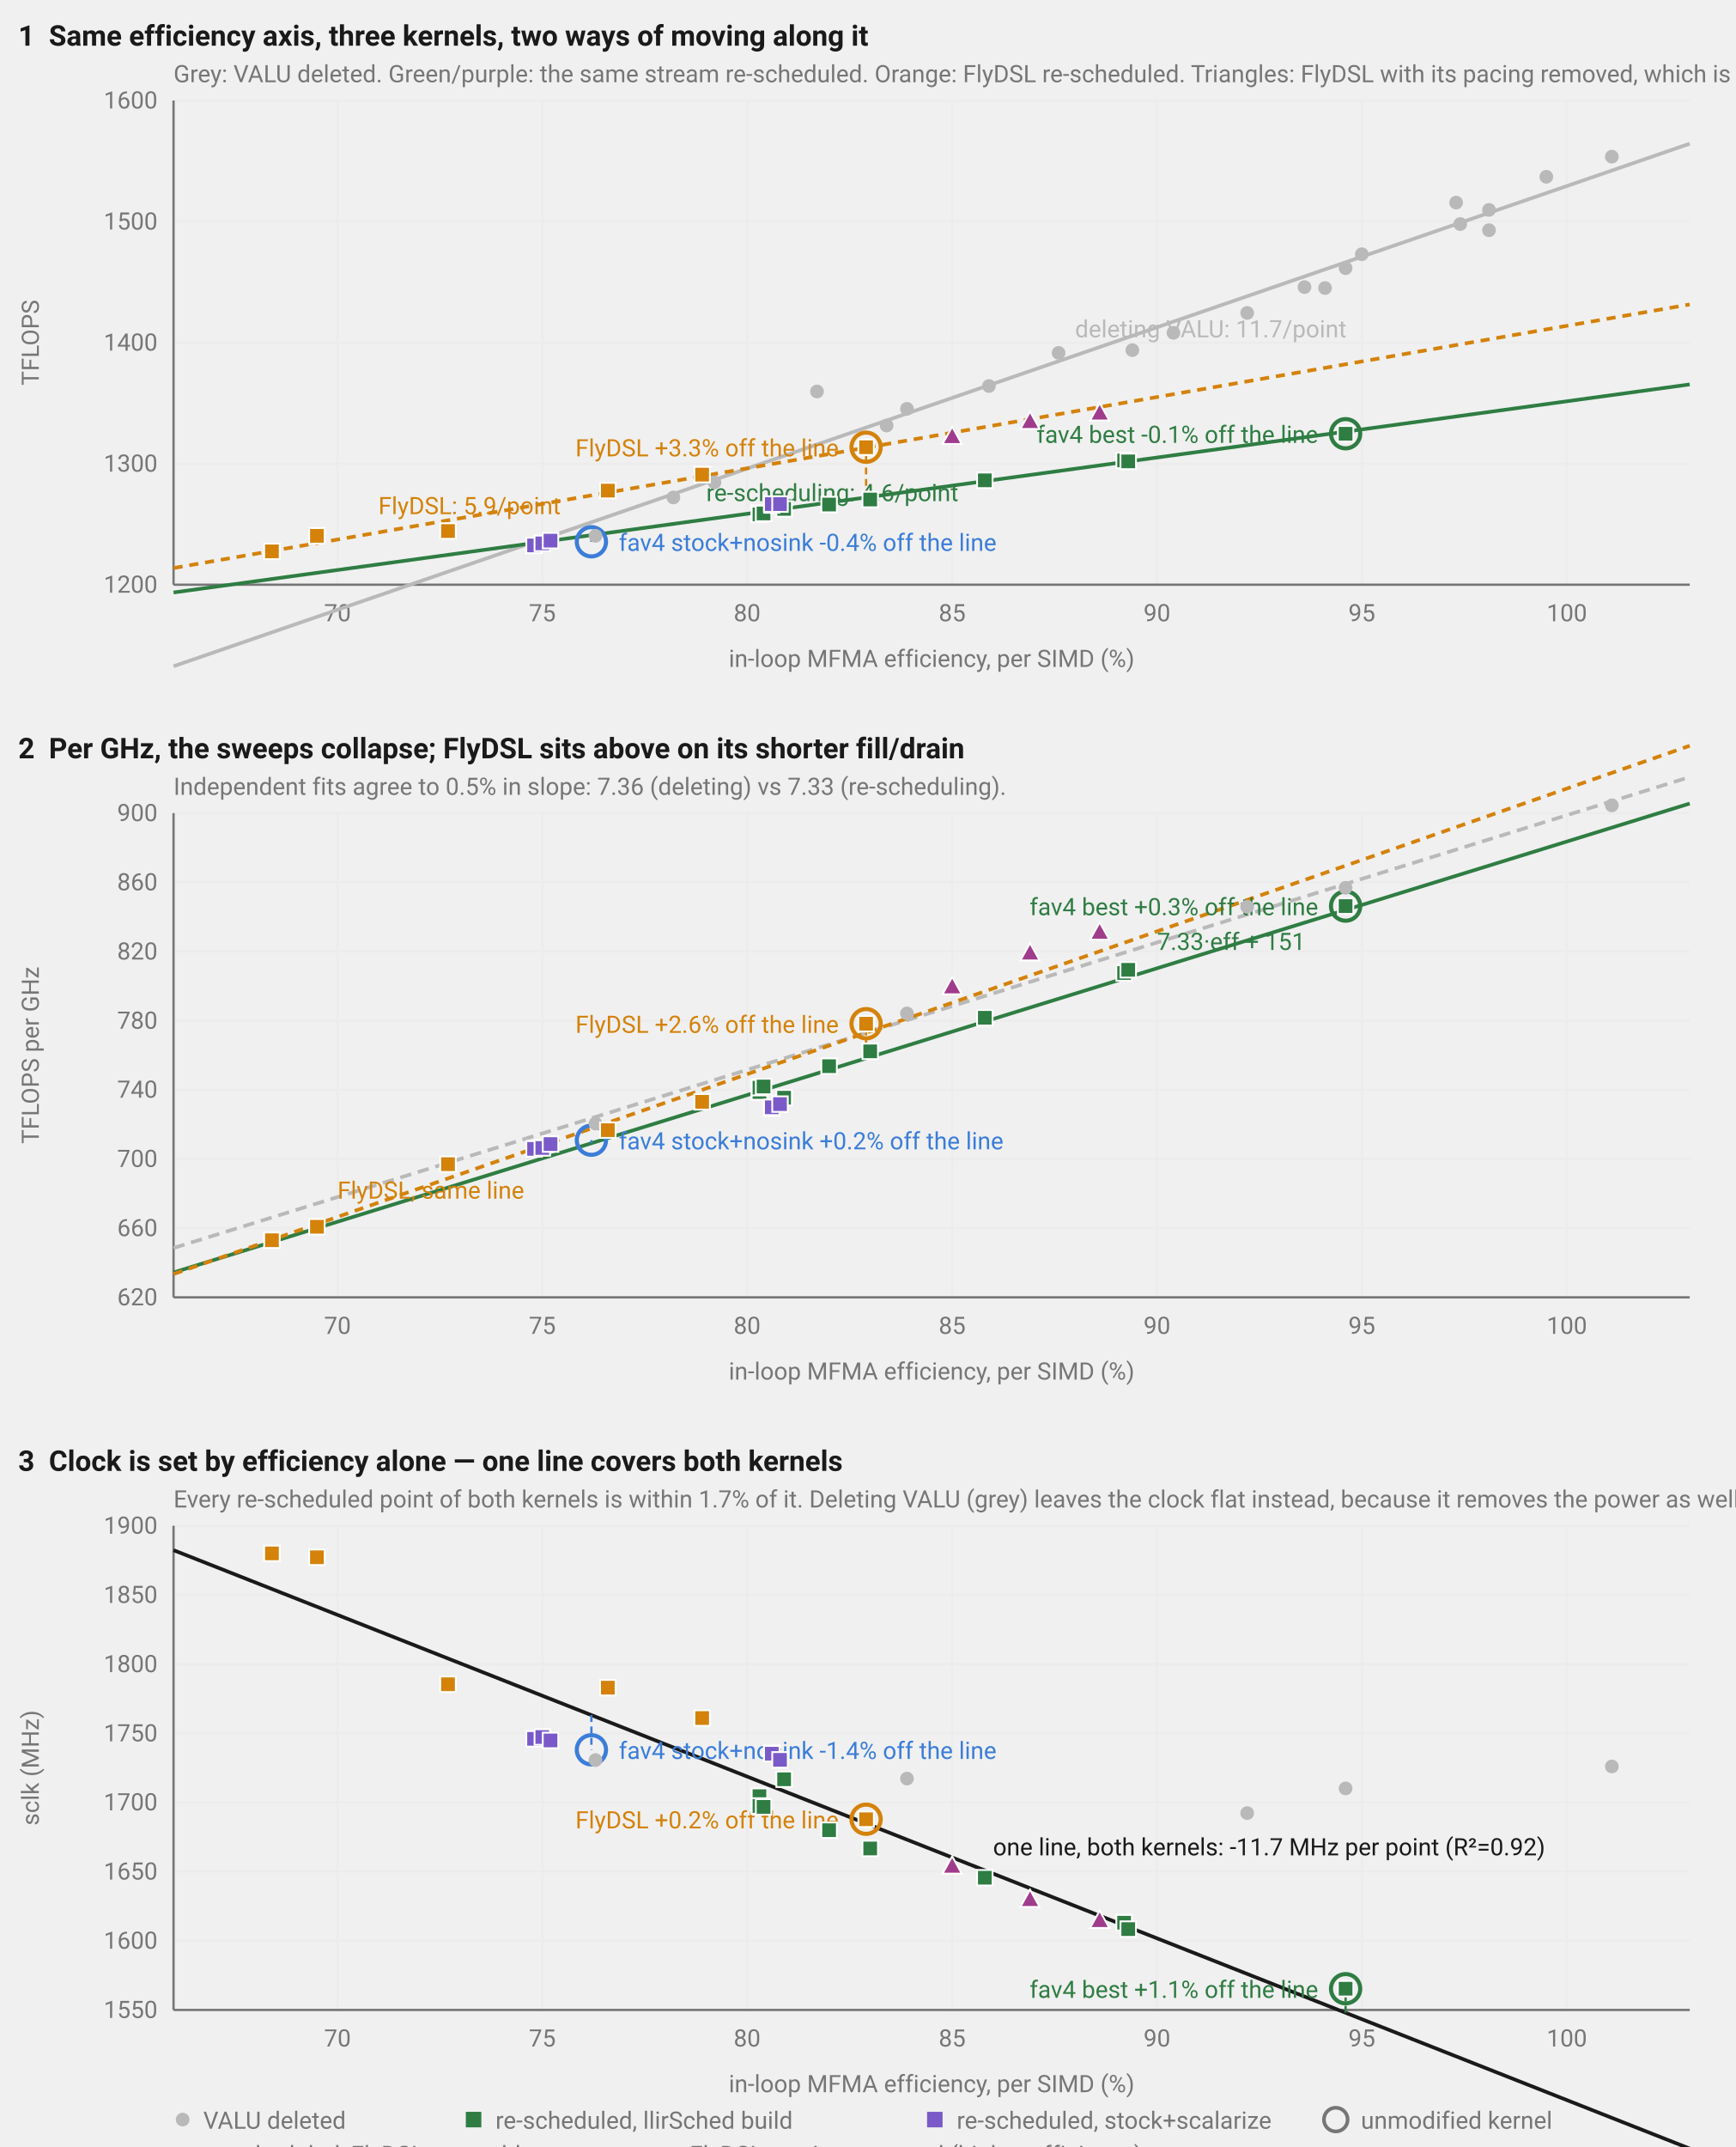
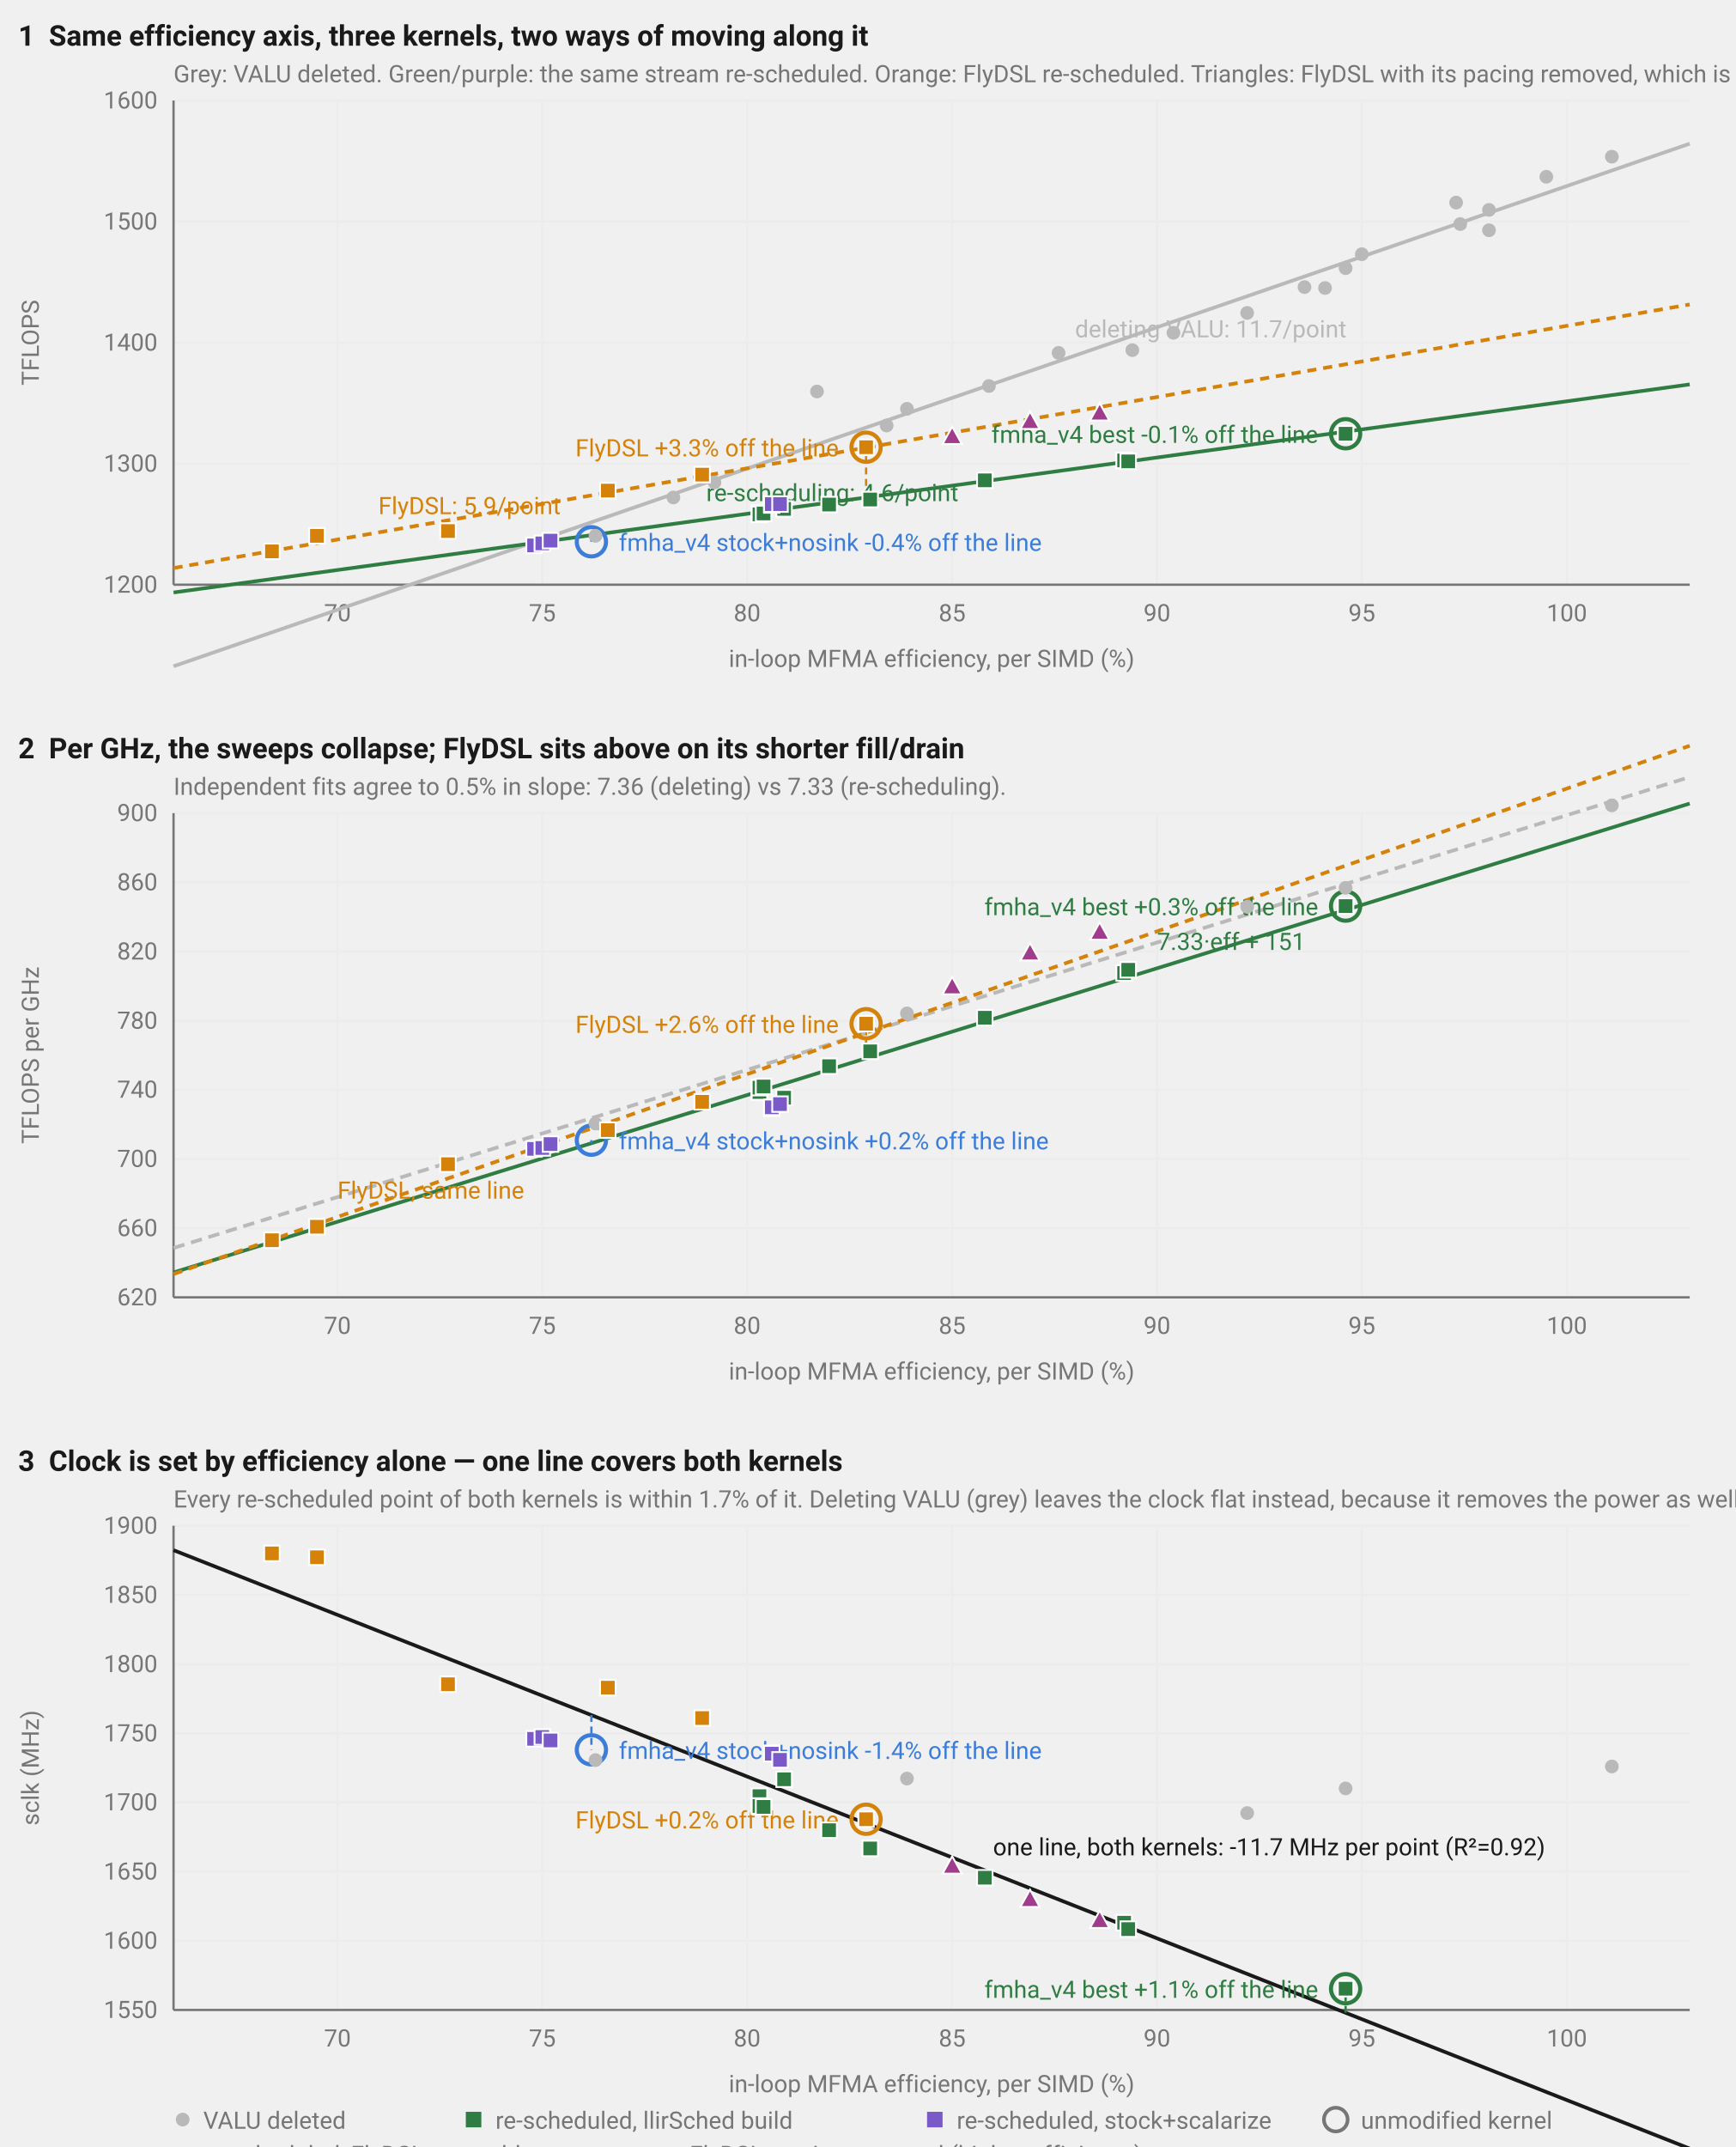
<svg xmlns="http://www.w3.org/2000/svg" viewBox="0 0 760 940" width="760" height="940" font-family="system-ui,-apple-system,Segoe UI,Roboto,sans-serif">
  <style>.ax{stroke:#767676;stroke-width:1}.gr{stroke:#ececec;stroke-width:1}.t{font-size:10.5px;fill:#767676}.h{font-size:12.5px;font-weight:600;fill:#1a1a1a}.n{font-size:10.5px;fill:#767676}.lg{font-size:10.5px}.k{font-size:10.5px;fill:#767676}</style>
  <text class="h" x="8" y="20">1  Same efficiency axis, three kernels, two ways of moving along it</text>
  <text class="n" x="76" y="36">Grey: VALU deleted. Green/purple: the same stream re-scheduled. Orange: FlyDSL re-scheduled. Triangles: FlyDSL with its pacing removed, which is the only lever that raises its efficiency -- and it stays on the same parallel line.</text>
  <line class="gr" x1="76" y1="256.0" x2="740" y2="256.0" />
  <text class="t" x="69" y="259.5" text-anchor="end">1200</text>
  <line class="gr" x1="76" y1="203.0" x2="740" y2="203.0" />
  <text class="t" x="69" y="206.5" text-anchor="end">1300</text>
  <line class="gr" x1="76" y1="150.0" x2="740" y2="150.0" />
  <text class="t" x="69" y="153.5" text-anchor="end">1400</text>
  <line class="gr" x1="76" y1="97.0" x2="740" y2="97.0" />
  <text class="t" x="69" y="100.5" text-anchor="end">1500</text>
  <line class="gr" x1="76" y1="44.0" x2="740" y2="44.0" />
  <text class="t" x="69" y="47.5" text-anchor="end">1600</text>
  <line class="gr" x1="147.8" y1="44" x2="147.8" y2="256" />
  <text class="t" x="147.8" y="272" text-anchor="middle">70</text>
  <line class="gr" x1="237.5" y1="44" x2="237.5" y2="256" />
  <text class="t" x="237.5" y="272" text-anchor="middle">75</text>
  <line class="gr" x1="327.2" y1="44" x2="327.2" y2="256" />
  <text class="t" x="327.2" y="272" text-anchor="middle">80</text>
  <line class="gr" x1="417.0" y1="44" x2="417.0" y2="256" />
  <text class="t" x="417.0" y="272" text-anchor="middle">85</text>
  <line class="gr" x1="506.7" y1="44" x2="506.7" y2="256" />
  <text class="t" x="506.7" y="272" text-anchor="middle">90</text>
  <line class="gr" x1="596.4" y1="44" x2="596.4" y2="256" />
  <text class="t" x="596.4" y="272" text-anchor="middle">95</text>
  <line class="gr" x1="686.2" y1="44" x2="686.2" y2="256" />
  <text class="t" x="686.2" y="272" text-anchor="middle">100</text>
  <line class="ax" x1="76" y1="256" x2="740" y2="256" />
  <line class="ax" x1="76" y1="44" x2="76" y2="256" />
  <text class="t" x="408" y="292" text-anchor="middle">in-loop MFMA efficiency, per SIMD (%)</text>
  <text class="t" transform="translate(17,150) rotate(-90)" text-anchor="middle">TFLOPS</text>
  <path fill="none" stroke="#b9b9b9" stroke-width="1.6" d="M76.0,291.7 L740.0,62.9" />
  <text class="lg" x="470.8" y="147.7" fill="#b9b9b9">deleting VALU: 11.7/point</text>
  <path fill="none" stroke="#2f7d43" stroke-width="1.6" d="M76.0,259.4 L740.0,168.3" />
  <text class="lg" x="309.3" y="219.4" fill="#2f7d43">re-scheduling: 4.6/point</text>
  <path fill="none" stroke="#d4820a" stroke-width="1.6" stroke-dasharray="4 3" d="M76.0,248.7 L740.0,133.3" />
  <text class="lg" x="165.7" y="225.1" fill="#d4820a">FlyDSL: 5.9/point</text>
  <line x1="259.0" y1="234.2" x2="259.0" y2="237.2" stroke="#3b7dd8" stroke-width="1" stroke-dasharray="3 2" />
  <circle cx="259.0" cy="237.2" r="6.4" fill="none" stroke="#3b7dd8" stroke-width="1.8" />
-   <text class="lg" x="271.0" y="241.2" fill="#3b7dd8" text-anchor="start">fav4 stock+nosink  -0.4% off the line</text>
+   <text class="lg" x="271.0" y="241.2" fill="#3b7dd8" text-anchor="start">fmha_v4 stock+nosink  -0.4% off the line</text>
  <line x1="379.3" y1="217.7" x2="379.3" y2="195.8" stroke="#d4820a" stroke-width="1" stroke-dasharray="3 2" />
  <circle cx="379.3" cy="195.8" r="6.4" fill="none" stroke="#d4820a" stroke-width="1.8" />
  <text class="lg" x="367.3" y="199.8" fill="#d4820a" text-anchor="end">FlyDSL  +3.3% off the line</text>
  <line x1="589.3" y1="188.9" x2="589.3" y2="189.9" stroke="#2f7d43" stroke-width="1" stroke-dasharray="3 2" />
  <circle cx="589.3" cy="189.9" r="6.4" fill="none" stroke="#2f7d43" stroke-width="1.8" />
-   <text class="lg" x="577.3" y="193.9" fill="#2f7d43" text-anchor="end">fav4 best  -0.1% off the line</text>
+   <text class="lg" x="577.3" y="193.9" fill="#2f7d43" text-anchor="end">fmha_v4 best  -0.1% off the line</text>
  <circle cx="260.8" cy="234.6" r="3.0" fill="#b9b9b9" />
  <circle cx="294.9" cy="217.8" r="3.0" fill="#b9b9b9" />
  <circle cx="312.9" cy="211.2" r="3.0" fill="#b9b9b9" />
  <circle cx="357.8" cy="171.4" r="3.0" fill="#b9b9b9" />
  <circle cx="388.3" cy="186.3" r="3.0" fill="#b9b9b9" />
  <circle cx="397.2" cy="179.0" r="3.0" fill="#b9b9b9" />
  <circle cx="433.1" cy="169.0" r="3.0" fill="#b9b9b9" />
  <circle cx="463.6" cy="154.5" r="3.0" fill="#b9b9b9" />
  <circle cx="495.9" cy="153.3" r="3.0" fill="#b9b9b9" />
  <circle cx="513.9" cy="145.7" r="3.0" fill="#b9b9b9" />
  <circle cx="546.2" cy="137.0" r="3.0" fill="#b9b9b9" />
  <circle cx="571.3" cy="125.7" r="3.0" fill="#b9b9b9" />
  <circle cx="580.3" cy="126.1" r="3.0" fill="#b9b9b9" />
  <circle cx="589.3" cy="117.4" r="3.0" fill="#b9b9b9" />
  <circle cx="596.4" cy="111.3" r="3.0" fill="#b9b9b9" />
  <circle cx="637.7" cy="88.7" r="3.0" fill="#b9b9b9" />
  <circle cx="639.5" cy="98.1" r="3.0" fill="#b9b9b9" />
  <circle cx="652.1" cy="100.8" r="3.0" fill="#b9b9b9" />
  <circle cx="652.1" cy="91.9" r="3.0" fill="#b9b9b9" />
  <circle cx="677.2" cy="77.4" r="3.0" fill="#b9b9b9" />
  <circle cx="705.9" cy="68.6" r="3.0" fill="#b9b9b9" />
  <rect x="329.2" y="221.5" width="6.8" height="6.8" fill="#2f7d43" stroke="#fff" stroke-width="0.8" />
  <rect x="329.2" y="221.2" width="6.8" height="6.8" fill="#2f7d43" stroke="#fff" stroke-width="0.8" />
  <rect x="329.2" y="221.8" width="6.8" height="6.8" fill="#2f7d43" stroke="#fff" stroke-width="0.8" />
  <rect x="331.0" y="221.4" width="6.8" height="6.8" fill="#2f7d43" stroke="#fff" stroke-width="0.8" />
  <rect x="340.0" y="219.4" width="6.8" height="6.8" fill="#2f7d43" stroke="#fff" stroke-width="0.8" />
  <rect x="359.7" y="217.5" width="6.8" height="6.8" fill="#2f7d43" stroke="#fff" stroke-width="0.8" />
  <rect x="377.7" y="215.3" width="6.8" height="6.8" fill="#2f7d43" stroke="#fff" stroke-width="0.8" />
  <rect x="427.9" y="206.9" width="6.8" height="6.8" fill="#2f7d43" stroke="#fff" stroke-width="0.8" />
  <rect x="488.9" y="198.2" width="6.8" height="6.8" fill="#2f7d43" stroke="#fff" stroke-width="0.8" />
  <rect x="490.7" y="198.6" width="6.8" height="6.8" fill="#2f7d43" stroke="#fff" stroke-width="0.8" />
  <rect x="585.9" y="186.5" width="6.8" height="6.8" fill="#2f7d43" stroke="#fff" stroke-width="0.8" />
  <rect x="230.5" y="235.4" width="6.8" height="6.8" fill="#7a5ac9" stroke="#fff" stroke-width="0.8" />
  <rect x="234.1" y="234.5" width="6.8" height="6.8" fill="#7a5ac9" stroke="#fff" stroke-width="0.8" />
  <rect x="237.7" y="233.3" width="6.8" height="6.8" fill="#7a5ac9" stroke="#fff" stroke-width="0.8" />
  <rect x="334.6" y="217.7" width="6.8" height="6.8" fill="#7a5ac9" stroke="#fff" stroke-width="0.8" />
  <rect x="334.6" y="217.3" width="6.8" height="6.8" fill="#7a5ac9" stroke="#fff" stroke-width="0.8" />
  <rect x="338.2" y="217.3" width="6.8" height="6.8" fill="#7a5ac9" stroke="#fff" stroke-width="0.8" />
  <rect x="115.7" y="238.0" width="6.8" height="6.8" fill="#d4820a" stroke="#fff" stroke-width="0.8" />
  <rect x="135.4" y="231.2" width="6.8" height="6.8" fill="#d4820a" stroke="#fff" stroke-width="0.8" />
  <rect x="192.8" y="229.1" width="6.8" height="6.8" fill="#d4820a" stroke="#fff" stroke-width="0.8" />
  <rect x="262.8" y="211.4" width="6.8" height="6.8" fill="#d4820a" stroke="#fff" stroke-width="0.8" />
  <rect x="304.1" y="204.4" width="6.8" height="6.8" fill="#d4820a" stroke="#fff" stroke-width="0.8" />
  <rect x="375.9" y="192.4" width="6.8" height="6.8" fill="#d4820a" stroke="#fff" stroke-width="0.8" />
  <path d="M481.6,176.5 L485.8,184.1 L477.4,184.1 Z" fill="#a03c8c" stroke="#fff" stroke-width="0.8" />
  <path d="M451.1,180.2 L455.3,187.8 L446.9,187.8 Z" fill="#a03c8c" stroke="#fff" stroke-width="0.8" />
  <path d="M417.0,186.8 L421.2,194.4 L412.8,194.4 Z" fill="#a03c8c" stroke="#fff" stroke-width="0.8" />
  <text class="h" x="8" y="332">2  Per GHz, the sweeps collapse; FlyDSL sits above on its shorter fill/drain</text>
  <text class="n" x="76" y="348">Independent fits agree to 0.5% in slope: 7.36 (deleting) vs 7.33 (re-scheduling).</text>
  <line class="gr" x1="76" y1="568.0" x2="740" y2="568.0" />
  <text class="t" x="69" y="571.5" text-anchor="end">620</text>
  <line class="gr" x1="76" y1="537.7" x2="740" y2="537.7" />
  <text class="t" x="69" y="541.2" text-anchor="end">660</text>
  <line class="gr" x1="76" y1="507.4" x2="740" y2="507.4" />
  <text class="t" x="69" y="510.9" text-anchor="end">700</text>
  <line class="gr" x1="76" y1="477.1" x2="740" y2="477.1" />
  <text class="t" x="69" y="480.6" text-anchor="end">740</text>
  <line class="gr" x1="76" y1="446.9" x2="740" y2="446.9" />
  <text class="t" x="69" y="450.4" text-anchor="end">780</text>
  <line class="gr" x1="76" y1="416.6" x2="740" y2="416.6" />
  <text class="t" x="69" y="420.1" text-anchor="end">820</text>
  <line class="gr" x1="76" y1="386.3" x2="740" y2="386.3" />
  <text class="t" x="69" y="389.8" text-anchor="end">860</text>
  <line class="gr" x1="76" y1="356.0" x2="740" y2="356.0" />
  <text class="t" x="69" y="359.5" text-anchor="end">900</text>
  <line class="gr" x1="147.8" y1="356" x2="147.8" y2="568" />
  <text class="t" x="147.8" y="584" text-anchor="middle">70</text>
  <line class="gr" x1="237.5" y1="356" x2="237.5" y2="568" />
  <text class="t" x="237.5" y="584" text-anchor="middle">75</text>
  <line class="gr" x1="327.2" y1="356" x2="327.2" y2="568" />
  <text class="t" x="327.2" y="584" text-anchor="middle">80</text>
  <line class="gr" x1="417.0" y1="356" x2="417.0" y2="568" />
  <text class="t" x="417.0" y="584" text-anchor="middle">85</text>
  <line class="gr" x1="506.7" y1="356" x2="506.7" y2="568" />
  <text class="t" x="506.7" y="584" text-anchor="middle">90</text>
  <line class="gr" x1="596.4" y1="356" x2="596.4" y2="568" />
  <text class="t" x="596.4" y="584" text-anchor="middle">95</text>
  <line class="gr" x1="686.2" y1="356" x2="686.2" y2="568" />
  <text class="t" x="686.2" y="584" text-anchor="middle">100</text>
  <line class="ax" x1="76" y1="568" x2="740" y2="568" />
  <line class="ax" x1="76" y1="356" x2="76" y2="568" />
  <text class="t" x="408" y="604" text-anchor="middle">in-loop MFMA efficiency, per SIMD (%)</text>
  <text class="t" transform="translate(17,462) rotate(-90)" text-anchor="middle">TFLOPS per GHz</text>
  <path fill="none" stroke="#b9b9b9" stroke-width="1.6" stroke-dasharray="5 3" d="M76.0,546.4 L740.0,340.2" />
  <path fill="none" stroke="#2f7d43" stroke-width="1.6" d="M76.0,557.1 L740.0,351.8" />
  <text class="lg" x="506.7" y="415.9" fill="#2f7d43">7.33·eff + 151</text>
  <path fill="none" stroke="#d4820a" stroke-width="1.6" stroke-dasharray="4 3" d="M76.0,557.8 L740.0,326.5" />
  <text class="lg" x="147.8" y="524.8" fill="#d4820a">FlyDSL, same line</text>
  <line x1="259.0" y1="500.5" x2="259.0" y2="499.2" stroke="#3b7dd8" stroke-width="1" stroke-dasharray="3 2" />
  <circle cx="259.0" cy="499.2" r="6.4" fill="none" stroke="#3b7dd8" stroke-width="1.8" />
-   <text class="lg" x="271.0" y="503.2" fill="#3b7dd8" text-anchor="start">fav4 stock+nosink  +0.2% off the line</text>
+   <text class="lg" x="271.0" y="503.2" fill="#3b7dd8" text-anchor="start">fmha_v4 stock+nosink  +0.2% off the line</text>
  <line x1="379.3" y1="463.3" x2="379.3" y2="448.2" stroke="#d4820a" stroke-width="1" stroke-dasharray="3 2" />
  <circle cx="379.3" cy="448.2" r="6.4" fill="none" stroke="#d4820a" stroke-width="1.8" />
  <text class="lg" x="367.3" y="452.2" fill="#d4820a" text-anchor="end">FlyDSL  +2.6% off the line</text>
  <line x1="589.3" y1="398.4" x2="589.3" y2="396.7" stroke="#2f7d43" stroke-width="1" stroke-dasharray="3 2" />
  <circle cx="589.3" cy="396.7" r="6.4" fill="none" stroke="#2f7d43" stroke-width="1.8" />
-   <text class="lg" x="577.3" y="400.7" fill="#2f7d43" text-anchor="end">fav4 best  +0.3% off the line</text>
+   <text class="lg" x="577.3" y="400.7" fill="#2f7d43" text-anchor="end">fmha_v4 best  +0.3% off the line</text>
  <circle cx="260.8" cy="491.9" r="3.0" fill="#b9b9b9" />
  <circle cx="397.2" cy="443.7" r="3.0" fill="#b9b9b9" />
  <circle cx="546.2" cy="397.0" r="3.0" fill="#b9b9b9" />
  <circle cx="589.3" cy="388.7" r="3.0" fill="#b9b9b9" />
  <circle cx="705.9" cy="352.6" r="3.0" fill="#b9b9b9" />
  <rect x="329.2" y="472.6" width="6.8" height="6.8" fill="#2f7d43" stroke="#fff" stroke-width="0.8" />
  <rect x="329.2" y="474.7" width="6.8" height="6.8" fill="#2f7d43" stroke="#fff" stroke-width="0.8" />
  <rect x="329.2" y="472.8" width="6.8" height="6.8" fill="#2f7d43" stroke="#fff" stroke-width="0.8" />
  <rect x="331.0" y="472.3" width="6.8" height="6.8" fill="#2f7d43" stroke="#fff" stroke-width="0.8" />
  <rect x="340.0" y="477.2" width="6.8" height="6.8" fill="#2f7d43" stroke="#fff" stroke-width="0.8" />
  <rect x="359.7" y="463.4" width="6.8" height="6.8" fill="#2f7d43" stroke="#fff" stroke-width="0.8" />
  <rect x="377.7" y="456.9" width="6.8" height="6.8" fill="#2f7d43" stroke="#fff" stroke-width="0.8" />
  <rect x="427.9" y="442.2" width="6.8" height="6.8" fill="#2f7d43" stroke="#fff" stroke-width="0.8" />
  <rect x="488.9" y="422.6" width="6.8" height="6.8" fill="#2f7d43" stroke="#fff" stroke-width="0.8" />
  <rect x="490.7" y="421.2" width="6.8" height="6.8" fill="#2f7d43" stroke="#fff" stroke-width="0.8" />
  <rect x="585.9" y="393.3" width="6.8" height="6.8" fill="#2f7d43" stroke="#fff" stroke-width="0.8" />
  <rect x="230.5" y="499.6" width="6.8" height="6.8" fill="#7a5ac9" stroke="#fff" stroke-width="0.8" />
  <rect x="234.1" y="499.2" width="6.8" height="6.8" fill="#7a5ac9" stroke="#fff" stroke-width="0.8" />
  <rect x="237.7" y="497.5" width="6.8" height="6.8" fill="#7a5ac9" stroke="#fff" stroke-width="0.8" />
  <rect x="334.6" y="481.8" width="6.8" height="6.8" fill="#7a5ac9" stroke="#fff" stroke-width="0.8" />
  <rect x="334.6" y="481.4" width="6.8" height="6.8" fill="#7a5ac9" stroke="#fff" stroke-width="0.8" />
  <rect x="338.2" y="480.0" width="6.8" height="6.8" fill="#7a5ac9" stroke="#fff" stroke-width="0.8" />
  <rect x="115.7" y="539.6" width="6.8" height="6.8" fill="#d4820a" stroke="#fff" stroke-width="0.8" />
  <rect x="135.4" y="533.7" width="6.8" height="6.8" fill="#d4820a" stroke="#fff" stroke-width="0.8" />
  <rect x="192.8" y="506.3" width="6.8" height="6.8" fill="#d4820a" stroke="#fff" stroke-width="0.8" />
  <rect x="262.8" y="491.4" width="6.8" height="6.8" fill="#d4820a" stroke="#fff" stroke-width="0.8" />
  <rect x="304.1" y="479.0" width="6.8" height="6.8" fill="#d4820a" stroke="#fff" stroke-width="0.8" />
  <rect x="375.9" y="444.8" width="6.8" height="6.8" fill="#d4820a" stroke="#fff" stroke-width="0.8" />
  <path d="M481.6,403.8 L485.8,411.4 L477.4,411.4 Z" fill="#a03c8c" stroke="#fff" stroke-width="0.8" />
  <path d="M451.1,412.9 L455.3,420.5 L446.9,420.5 Z" fill="#a03c8c" stroke="#fff" stroke-width="0.8" />
  <path d="M417.0,427.7 L421.2,435.3 L412.8,435.3 Z" fill="#a03c8c" stroke="#fff" stroke-width="0.8" />
  <text class="h" x="8" y="644">3  Clock is set by efficiency alone — one line covers both kernels</text>
  <text class="n" x="76" y="660">Every re-scheduled point of both kernels is within 1.7% of it. Deleting VALU (grey) leaves the clock flat instead, because it removes the power as well.</text>
  <line class="gr" x1="76" y1="880.0" x2="740" y2="880.0" />
  <text class="t" x="69" y="883.5" text-anchor="end">1550</text>
  <line class="gr" x1="76" y1="849.7" x2="740" y2="849.7" />
  <text class="t" x="69" y="853.2" text-anchor="end">1600</text>
  <line class="gr" x1="76" y1="819.4" x2="740" y2="819.4" />
  <text class="t" x="69" y="822.9" text-anchor="end">1650</text>
  <line class="gr" x1="76" y1="789.1" x2="740" y2="789.1" />
  <text class="t" x="69" y="792.6" text-anchor="end">1700</text>
  <line class="gr" x1="76" y1="758.9" x2="740" y2="758.9" />
  <text class="t" x="69" y="762.4" text-anchor="end">1750</text>
  <line class="gr" x1="76" y1="728.6" x2="740" y2="728.6" />
  <text class="t" x="69" y="732.1" text-anchor="end">1800</text>
  <line class="gr" x1="76" y1="698.3" x2="740" y2="698.3" />
  <text class="t" x="69" y="701.8" text-anchor="end">1850</text>
  <line class="gr" x1="76" y1="668.0" x2="740" y2="668.0" />
  <text class="t" x="69" y="671.5" text-anchor="end">1900</text>
  <line class="gr" x1="147.8" y1="668" x2="147.8" y2="880" />
  <text class="t" x="147.8" y="896" text-anchor="middle">70</text>
  <line class="gr" x1="237.5" y1="668" x2="237.5" y2="880" />
  <text class="t" x="237.5" y="896" text-anchor="middle">75</text>
  <line class="gr" x1="327.2" y1="668" x2="327.2" y2="880" />
  <text class="t" x="327.2" y="896" text-anchor="middle">80</text>
  <line class="gr" x1="417.0" y1="668" x2="417.0" y2="880" />
  <text class="t" x="417.0" y="896" text-anchor="middle">85</text>
  <line class="gr" x1="506.7" y1="668" x2="506.7" y2="880" />
  <text class="t" x="506.7" y="896" text-anchor="middle">90</text>
  <line class="gr" x1="596.4" y1="668" x2="596.4" y2="880" />
  <text class="t" x="596.4" y="896" text-anchor="middle">95</text>
  <line class="gr" x1="686.2" y1="668" x2="686.2" y2="880" />
  <text class="t" x="686.2" y="896" text-anchor="middle">100</text>
  <line class="ax" x1="76" y1="880" x2="740" y2="880" />
  <line class="ax" x1="76" y1="668" x2="76" y2="880" />
  <text class="t" x="408" y="916" text-anchor="middle">in-loop MFMA efficiency, per SIMD (%)</text>
  <text class="t" transform="translate(17,774) rotate(-90)" text-anchor="middle">sclk (MHz)</text>
  <path fill="none" stroke="#1a1a1a" stroke-width="1.6" d="M76.0,678.7 L740.0,940.7" />
  <text class="lg" x="434.9" y="812.3" fill="#1a1a1a">one line, both kernels: -11.7 MHz per point (R²=0.92)</text>
  <line x1="259.0" y1="750.9" x2="259.0" y2="766.1" stroke="#3b7dd8" stroke-width="1" stroke-dasharray="3 2" />
  <circle cx="259.0" cy="766.1" r="6.4" fill="none" stroke="#3b7dd8" stroke-width="1.8" />
-   <text class="lg" x="271.0" y="770.1" fill="#3b7dd8" text-anchor="start">fav4 stock+nosink  -1.4% off the line</text>
+   <text class="lg" x="271.0" y="770.1" fill="#3b7dd8" text-anchor="start">fmha_v4 stock+nosink  -1.4% off the line</text>
  <line x1="379.3" y1="798.3" x2="379.3" y2="796.5" stroke="#d4820a" stroke-width="1" stroke-dasharray="3 2" />
  <circle cx="379.3" cy="796.5" r="6.4" fill="none" stroke="#d4820a" stroke-width="1.8" />
  <text class="lg" x="367.3" y="800.5" fill="#d4820a" text-anchor="end">FlyDSL  +0.2% off the line</text>
  <line x1="589.3" y1="881.2" x2="589.3" y2="870.7" stroke="#2f7d43" stroke-width="1" stroke-dasharray="3 2" />
  <circle cx="589.3" cy="870.7" r="6.4" fill="none" stroke="#2f7d43" stroke-width="1.8" />
-   <text class="lg" x="577.3" y="874.7" fill="#2f7d43" text-anchor="end">fav4 best  +1.1% off the line</text>
+   <text class="lg" x="577.3" y="874.7" fill="#2f7d43" text-anchor="end">fmha_v4 best  +1.1% off the line</text>
  <circle cx="260.8" cy="770.6" r="3.0" fill="#b9b9b9" />
  <circle cx="397.2" cy="778.7" r="3.0" fill="#b9b9b9" />
  <circle cx="546.2" cy="793.8" r="3.0" fill="#b9b9b9" />
  <circle cx="589.3" cy="783.0" r="3.0" fill="#b9b9b9" />
  <circle cx="705.9" cy="773.4" r="3.0" fill="#b9b9b9" />
  <rect x="329.2" y="787.4" width="6.8" height="6.8" fill="#2f7d43" stroke="#fff" stroke-width="0.8" />
  <rect x="329.2" y="783.0" width="6.8" height="6.8" fill="#2f7d43" stroke="#fff" stroke-width="0.8" />
  <rect x="329.2" y="787.3" width="6.8" height="6.8" fill="#2f7d43" stroke="#fff" stroke-width="0.8" />
  <rect x="331.0" y="787.7" width="6.8" height="6.8" fill="#2f7d43" stroke="#fff" stroke-width="0.8" />
  <rect x="340.0" y="775.6" width="6.8" height="6.8" fill="#2f7d43" stroke="#fff" stroke-width="0.8" />
  <rect x="359.7" y="797.9" width="6.8" height="6.8" fill="#2f7d43" stroke="#fff" stroke-width="0.8" />
  <rect x="377.7" y="805.9" width="6.8" height="6.8" fill="#2f7d43" stroke="#fff" stroke-width="0.8" />
  <rect x="427.9" y="818.7" width="6.8" height="6.8" fill="#2f7d43" stroke="#fff" stroke-width="0.8" />
  <rect x="488.9" y="838.4" width="6.8" height="6.8" fill="#2f7d43" stroke="#fff" stroke-width="0.8" />
  <rect x="490.7" y="841.2" width="6.8" height="6.8" fill="#2f7d43" stroke="#fff" stroke-width="0.8" />
  <rect x="585.9" y="867.3" width="6.8" height="6.8" fill="#2f7d43" stroke="#fff" stroke-width="0.8" />
  <rect x="230.5" y="757.9" width="6.8" height="6.8" fill="#7a5ac9" stroke="#fff" stroke-width="0.8" />
  <rect x="234.1" y="757.1" width="6.8" height="6.8" fill="#7a5ac9" stroke="#fff" stroke-width="0.8" />
  <rect x="237.7" y="758.6" width="6.8" height="6.8" fill="#7a5ac9" stroke="#fff" stroke-width="0.8" />
  <rect x="334.6" y="764.2" width="6.8" height="6.8" fill="#7a5ac9" stroke="#fff" stroke-width="0.8" />
  <rect x="334.6" y="764.4" width="6.8" height="6.8" fill="#7a5ac9" stroke="#fff" stroke-width="0.8" />
  <rect x="338.2" y="767.1" width="6.8" height="6.8" fill="#7a5ac9" stroke="#fff" stroke-width="0.8" />
  <rect x="115.7" y="676.7" width="6.8" height="6.8" fill="#d4820a" stroke="#fff" stroke-width="0.8" />
  <rect x="135.4" y="678.4" width="6.8" height="6.8" fill="#d4820a" stroke="#fff" stroke-width="0.8" />
  <rect x="192.8" y="734.0" width="6.8" height="6.8" fill="#d4820a" stroke="#fff" stroke-width="0.8" />
  <rect x="262.8" y="735.5" width="6.8" height="6.8" fill="#d4820a" stroke="#fff" stroke-width="0.8" />
  <rect x="304.1" y="748.8" width="6.8" height="6.8" fill="#d4820a" stroke="#fff" stroke-width="0.8" />
  <rect x="375.9" y="793.1" width="6.8" height="6.8" fill="#d4820a" stroke="#fff" stroke-width="0.8" />
  <path d="M481.6,836.5 L485.8,844.1 L477.4,844.1 Z" fill="#a03c8c" stroke="#fff" stroke-width="0.8" />
  <path d="M451.1,827.3 L455.3,834.9 L446.9,834.9 Z" fill="#a03c8c" stroke="#fff" stroke-width="0.8" />
  <path d="M417.0,812.7 L421.2,820.3 L412.8,820.3 Z" fill="#a03c8c" stroke="#fff" stroke-width="0.8" />
  <g transform="translate(76,932)">
    <circle cx="4" cy="-4" r="3" fill="#b9b9b9" />
    <text class="k" x="13" y="0">VALU deleted</text>
    <rect x="128" y="-7.4" width="6.8" height="6.8" fill="#2f7d43" />
    <text class="k" x="141" y="0">re-scheduled, llirSched build</text>
    <rect x="330" y="-7.4" width="6.8" height="6.8" fill="#7a5ac9" />
    <text class="k" x="343" y="0">re-scheduled, stock+scalarize</text>
    <circle cx="509" cy="-4" r="5.2" fill="none" stroke="#767676" stroke-width="1.6" />
    <text class="k" x="520" y="0">unmodified kernel</text>
    <rect x="0" y="8" width="6.8" height="6.8" fill="#d4820a" />
    <text class="k" x="13" y="15">re-scheduled, FlyDSL assembly</text>
    <path d="M215,9 L219,16 L211,16 Z" fill="#a03c8c" />
    <text class="k" x="226" y="15">FlyDSL, pacing removed (higher efficiency)</text>
  </g>
</svg>
